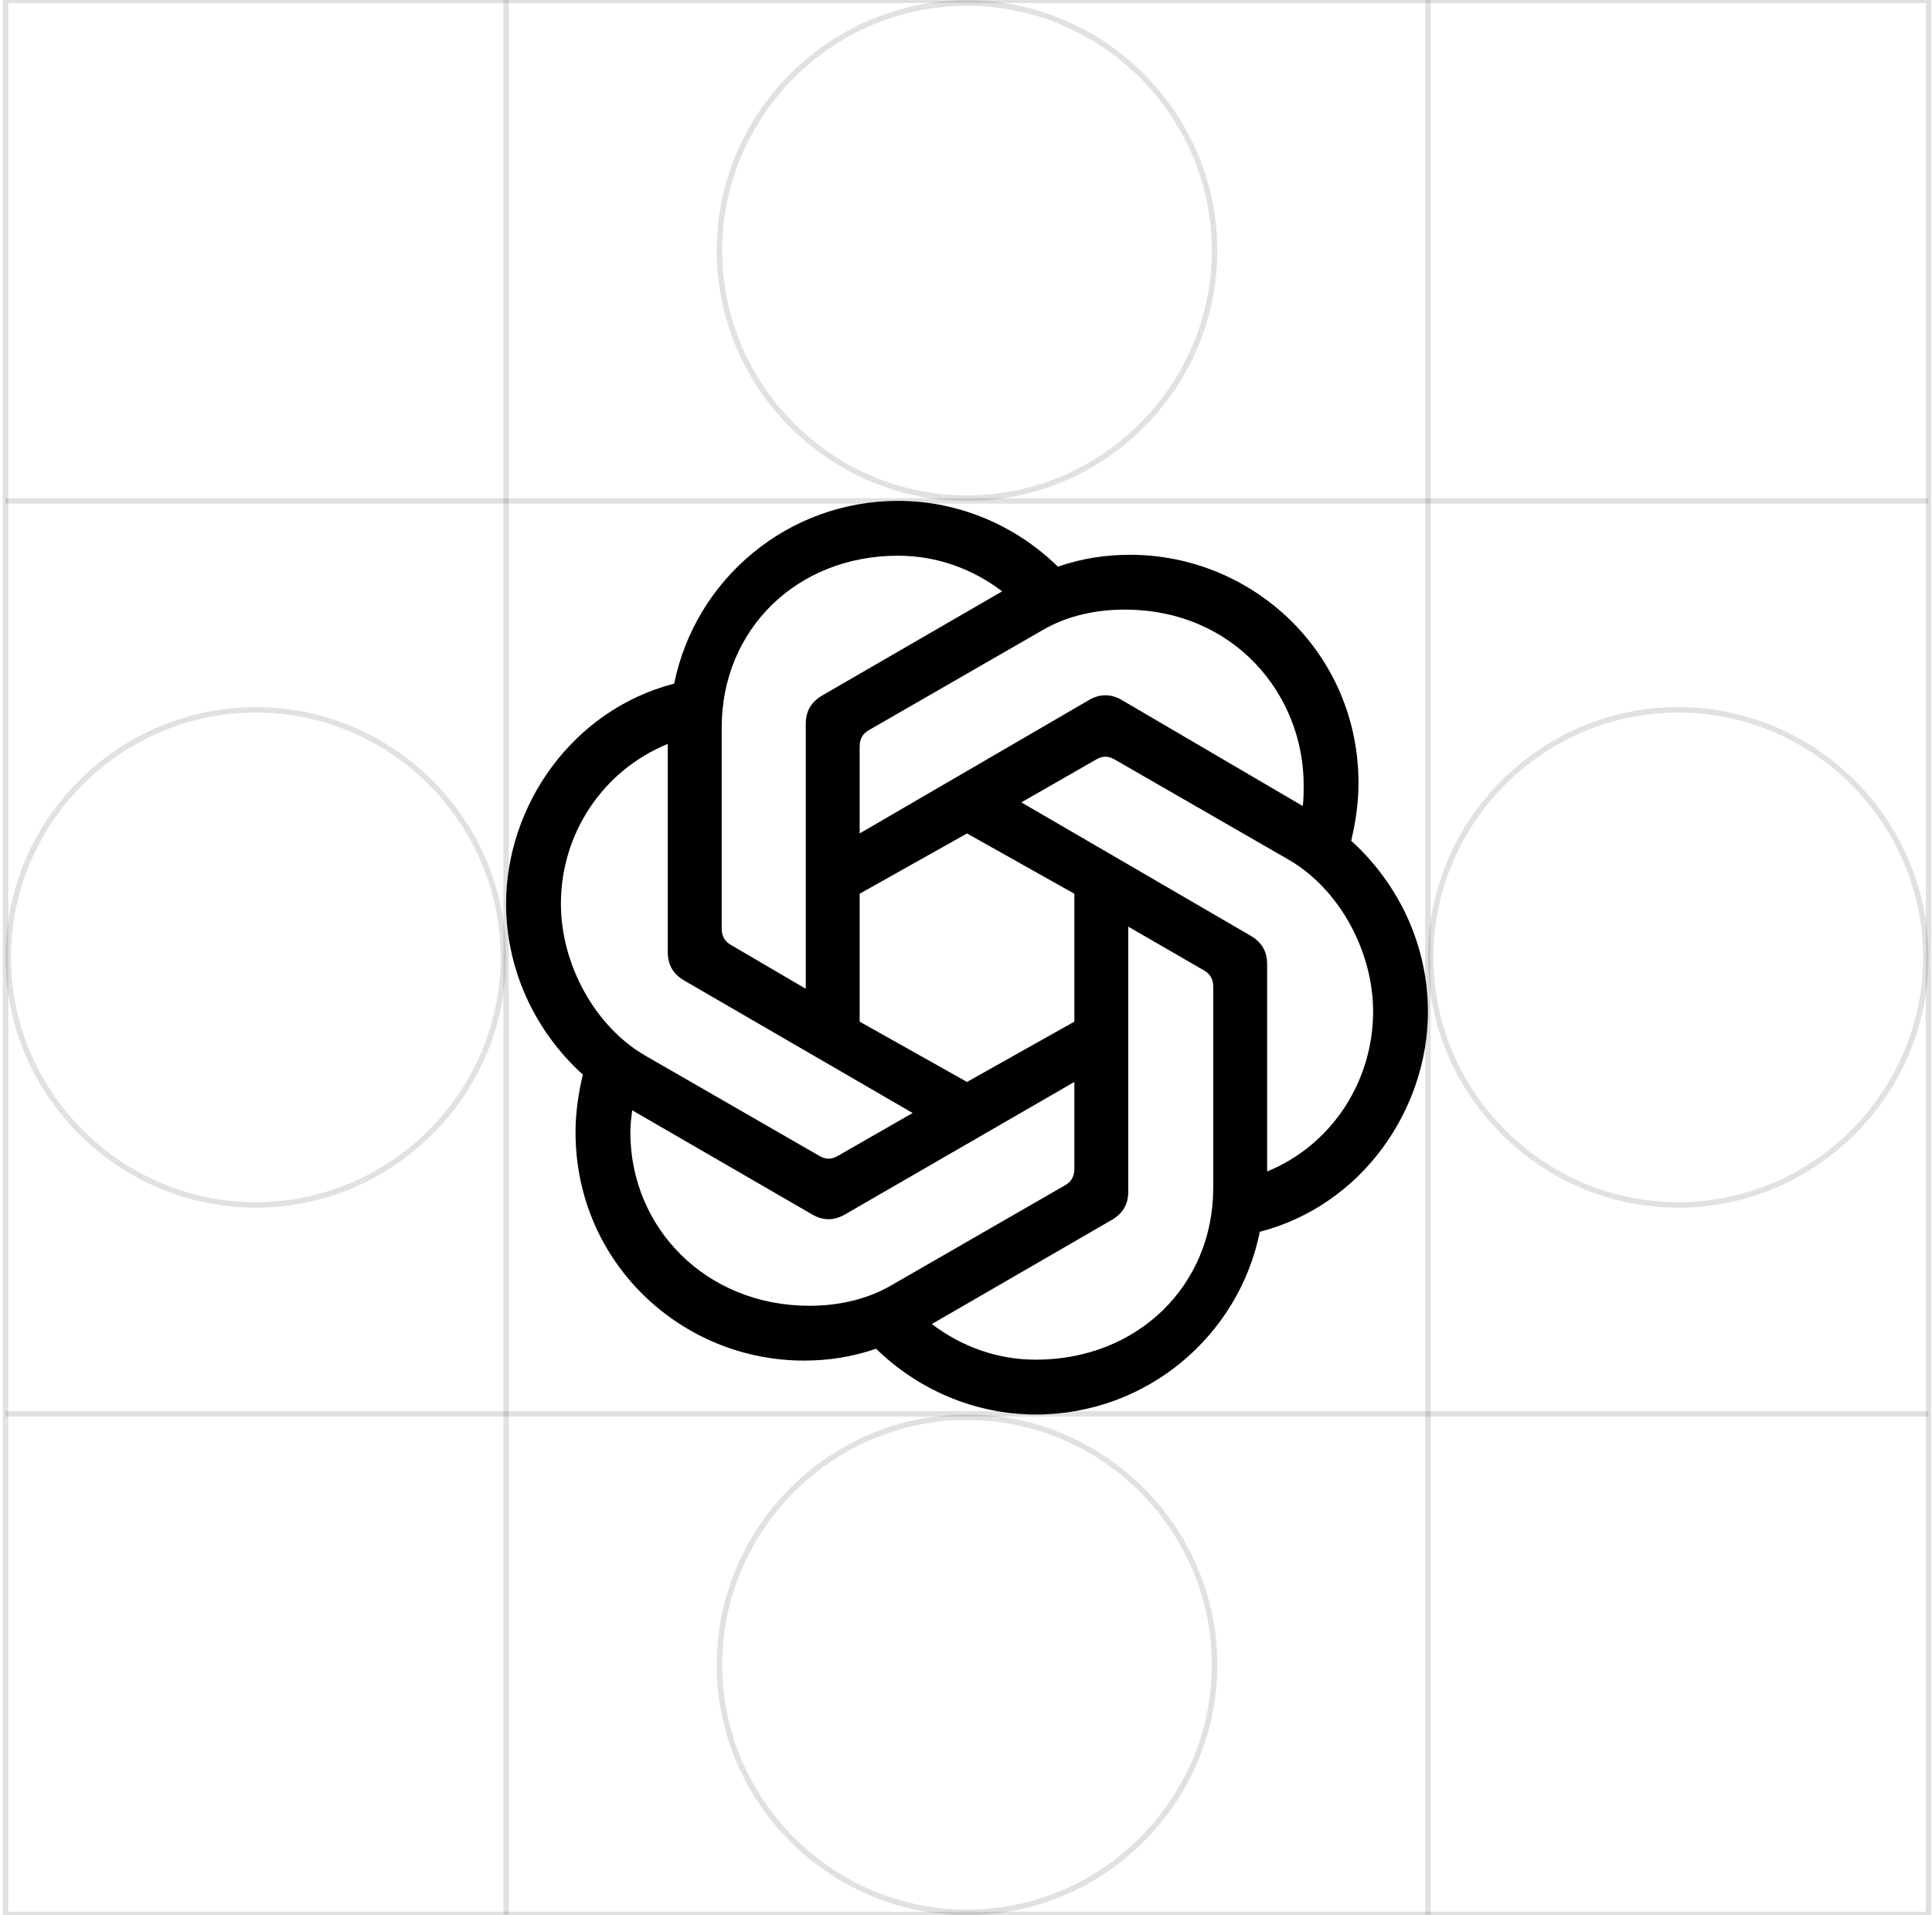
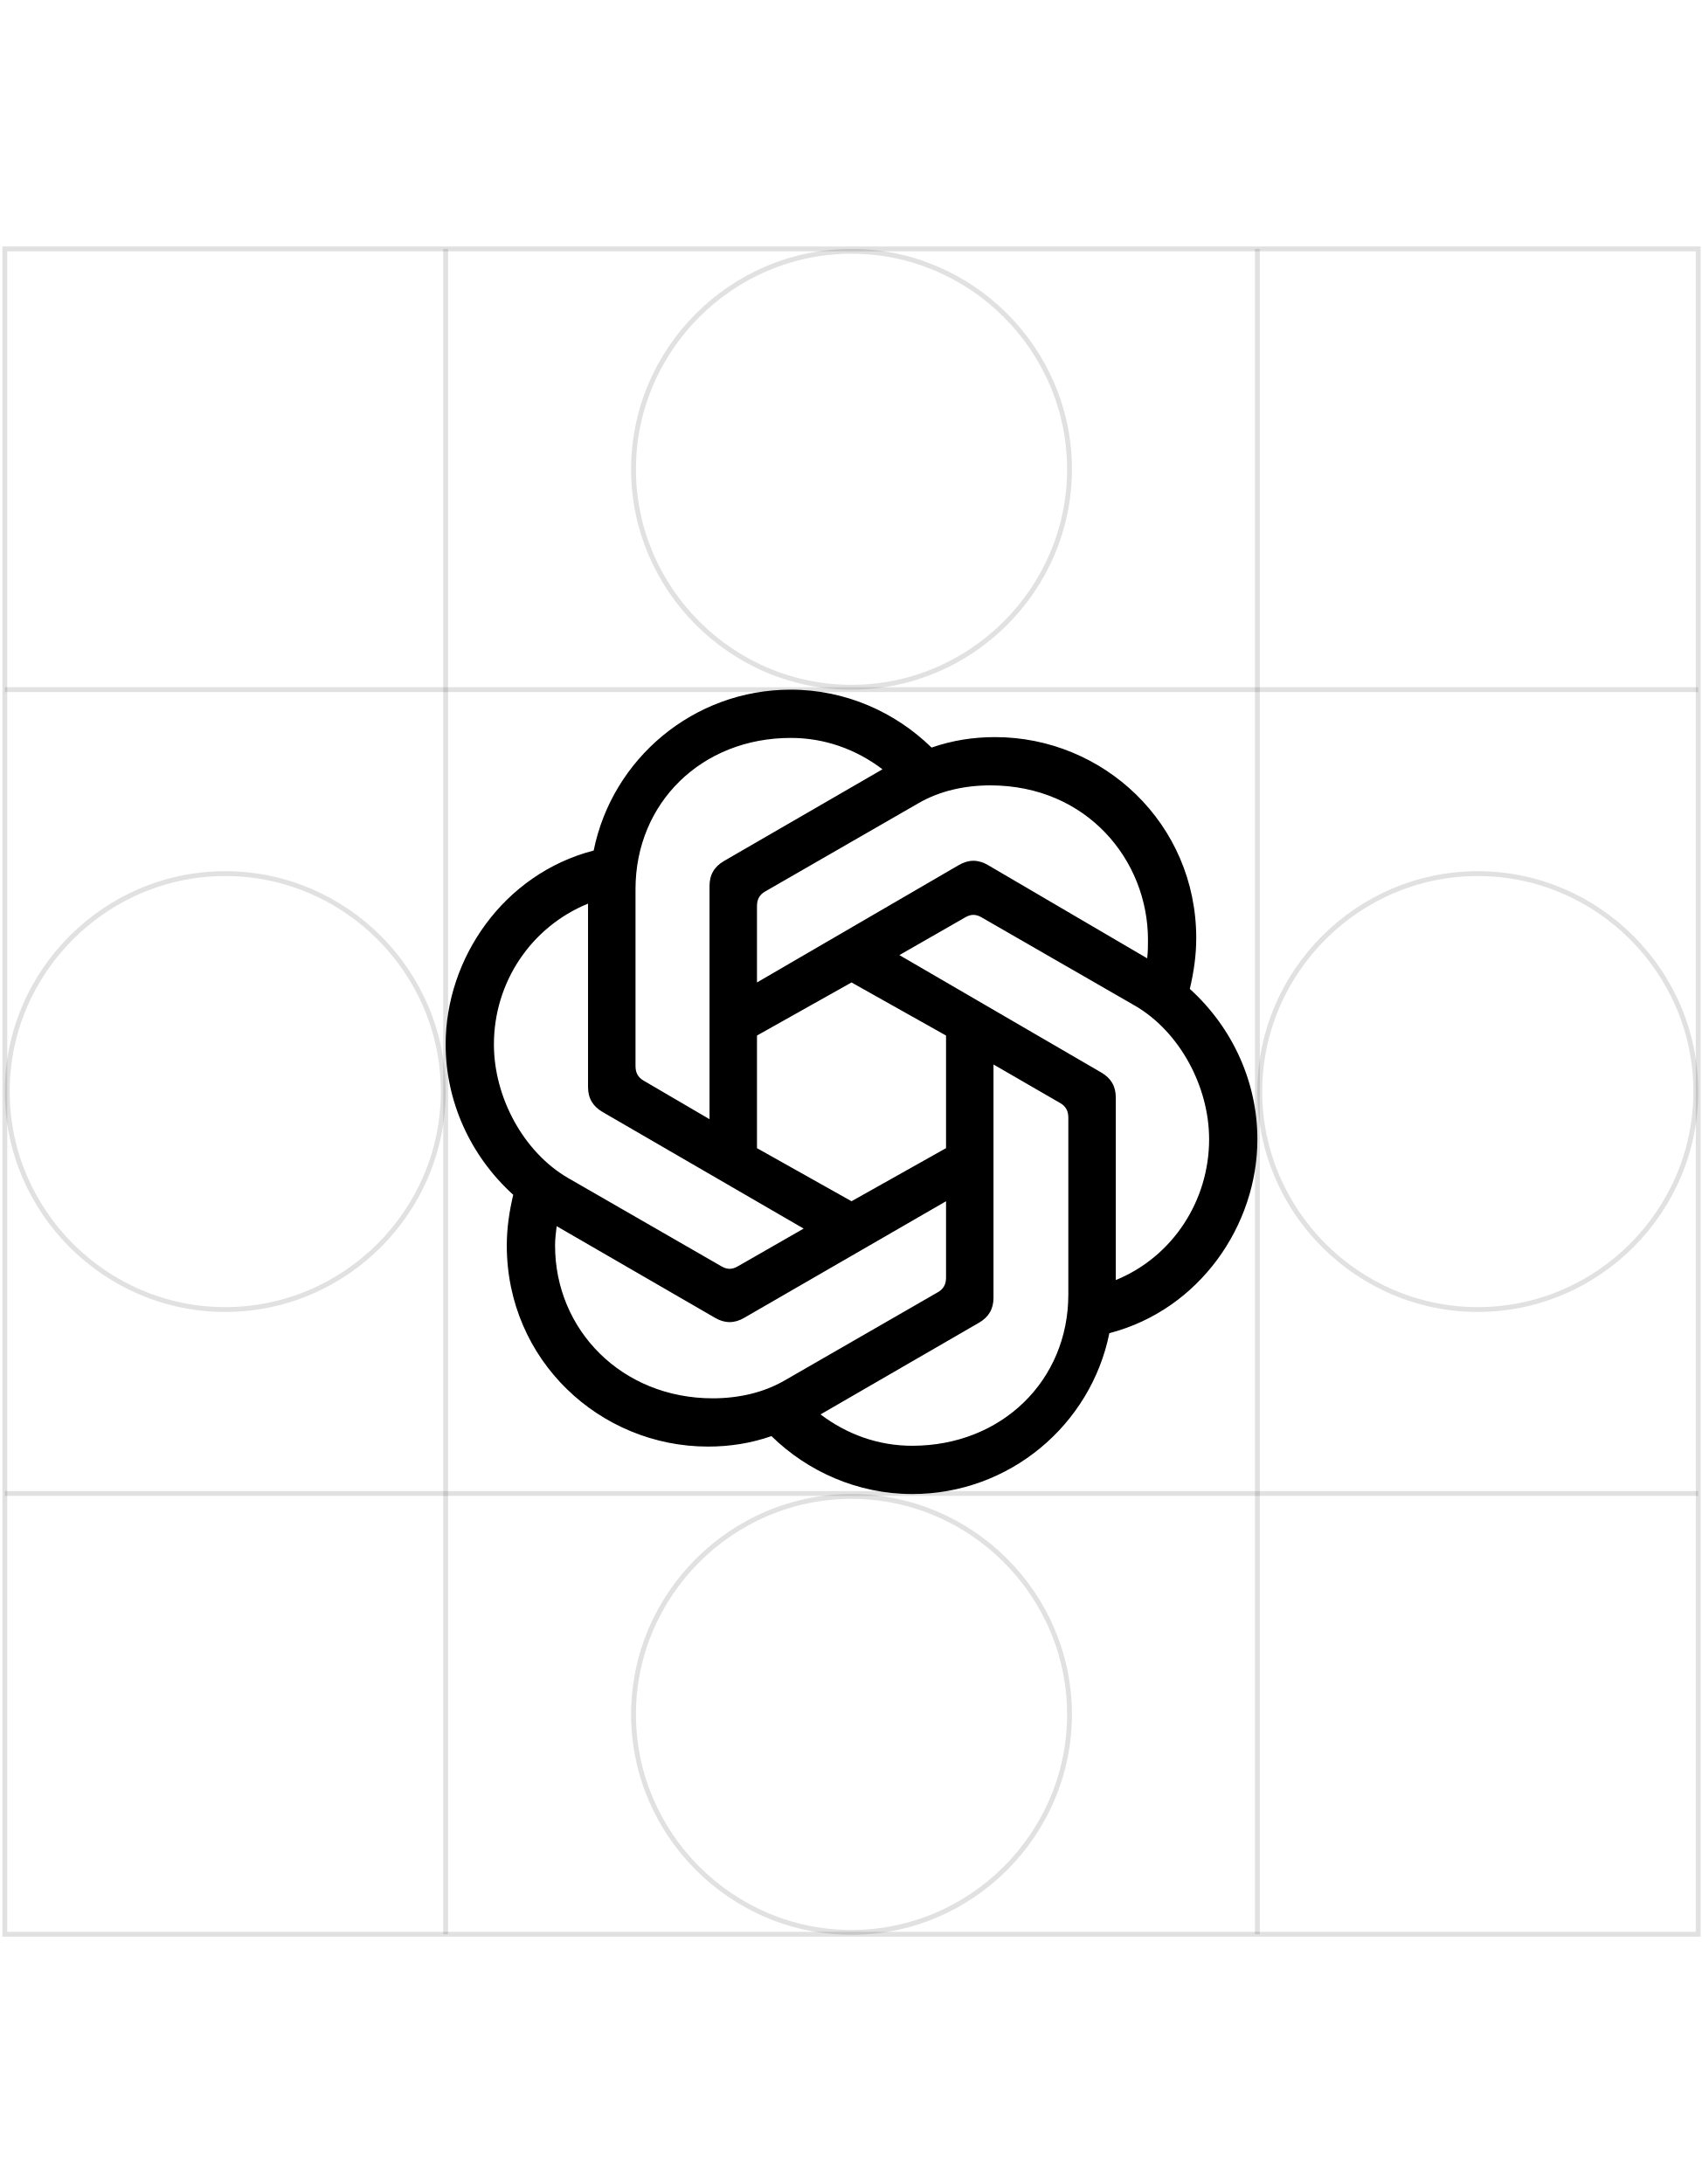
- <svg xmlns="http://www.w3.org/2000/svg" width="560" height="555" viewBox="0 81.939 560 554.837" fill="none">
+ <svg xmlns="http://www.w3.org/2000/svg" width="560" height="719" viewBox="0 0 560 719" fill="none">
  <path d="M414.688 359.358C414.688 319.91 446.996 287.603 486.444 287.603C525.891 287.603 558.199 319.91 558.199 359.358C558.199 398.805 525.891 431.113 486.444 431.113C446.996 431.113 414.688 398.805 414.688 359.358Z" stroke="black" stroke-opacity="0.12" stroke-width="1.593" />
  <path d="M2.389 359.358C2.389 319.91 34.696 287.603 74.144 287.603C113.592 287.603 145.899 319.91 145.899 359.358C145.899 398.805 113.592 431.113 74.144 431.113C34.696 431.113 2.389 398.805 2.389 359.358Z" stroke="black" stroke-opacity="0.12" stroke-width="1.593" />
  <path d="M208.539 154.491C208.539 115.043 240.846 82.735 280.293 82.735C319.742 82.735 352.049 115.043 352.049 154.491C352.049 193.938 319.742 226.246 280.293 226.246C240.846 226.246 208.539 193.938 208.539 154.491Z" stroke="black" stroke-opacity="0.12" stroke-width="1.593" />
  <path d="M208.539 564.406C208.539 524.958 240.846 492.65 280.293 492.65C319.742 492.65 352.049 524.958 352.049 564.406C352.049 603.855 319.742 636.162 280.293 636.162C240.846 636.162 208.539 603.855 208.539 564.406Z" stroke="black" stroke-opacity="0.12" stroke-width="1.593" />
  <path d="M413.892 81.939V636.777M146.694 81.939V636.777" stroke="black" stroke-opacity="0.12" stroke-width="1.593" stroke-miterlimit="10" />
  <path d="M558.995 227.042H1.593M1.593 491.674H558.995" stroke="black" stroke-opacity="0.12" stroke-width="1.593" stroke-miterlimit="10" />
  <path d="M249.176 323.434V298.276C249.176 296.158 249.971 294.569 251.825 293.509L302.406 264.381C309.29 260.409 317.5 258.555 325.973 258.555C357.75 258.555 377.877 283.185 377.877 309.399C377.877 311.253 377.877 313.371 377.611 315.49L325.178 284.771C322.001 282.919 318.822 282.919 315.645 284.771L249.176 323.434ZM367.283 421.415V361.301C367.283 357.592 365.694 354.945 362.516 353.092L296.048 314.43L317.763 301.982C319.617 300.925 321.206 300.925 323.058 301.982L373.639 331.112C388.205 339.586 398.003 357.592 398.003 375.069C398.003 395.195 386.087 413.733 367.283 421.412V421.415ZM233.553 368.452L211.838 355.742C209.986 354.684 209.19 353.095 209.19 350.975V292.718C209.19 264.383 230.905 242.932 260.301 242.932C271.423 242.932 281.748 246.641 290.49 253.26L238.321 283.449C235.146 285.303 233.555 287.951 233.555 291.659V368.455L233.553 368.452ZM280.292 395.462L249.176 377.985V340.913L280.292 323.436L311.407 340.913V377.985L280.292 395.462ZM300.286 475.968C289.163 475.968 278.837 472.259 270.097 465.64L322.264 435.449C325.441 433.597 327.03 430.949 327.03 427.239V350.445L349.011 363.155C350.865 364.213 351.66 365.802 351.66 367.922V426.179C351.66 454.514 329.679 475.965 300.286 475.965V475.968ZM237.525 416.915L186.944 387.785C172.378 379.31 162.582 361.305 162.582 343.827C162.582 323.436 174.763 305.164 193.563 297.485V357.861C193.563 361.571 195.154 364.217 198.33 366.071L264.535 404.467L242.82 416.915C240.967 417.972 239.377 417.972 237.525 416.915ZM234.614 460.343C204.689 460.343 182.71 437.833 182.71 410.028C182.71 407.91 182.976 405.792 183.238 403.672L235.405 433.863C238.582 435.715 241.763 435.715 244.938 433.863L311.407 395.466V420.622C311.407 422.742 310.612 424.331 308.758 425.389L258.179 454.519C251.293 458.491 243.083 460.343 234.611 460.343H234.614ZM300.286 491.854C332.329 491.854 359.073 469.082 365.167 438.892C394.825 431.211 413.892 403.406 413.892 375.073C413.892 356.535 405.948 338.529 391.648 325.552C392.972 319.991 393.766 314.43 393.766 308.87C393.766 271.003 363.048 242.666 327.562 242.666C320.413 242.666 313.528 243.723 306.644 246.109C294.725 234.457 278.307 227.042 260.301 227.042C228.258 227.042 201.513 249.815 195.42 280.004C165.761 287.685 146.694 315.49 146.694 343.824C146.694 362.362 154.638 380.368 168.938 393.344C167.613 398.906 166.819 404.467 166.819 410.027C166.819 447.894 197.538 476.231 233.024 476.231C240.172 476.231 247.058 475.173 253.943 472.788C265.859 484.441 282.278 491.854 300.286 491.854Z" fill="black" />
  <path d="M558.995 81.939H1.593V636.777H558.995V81.939Z" stroke="black" stroke-opacity="0.12" stroke-width="1.593" stroke-miterlimit="10" />
</svg>
